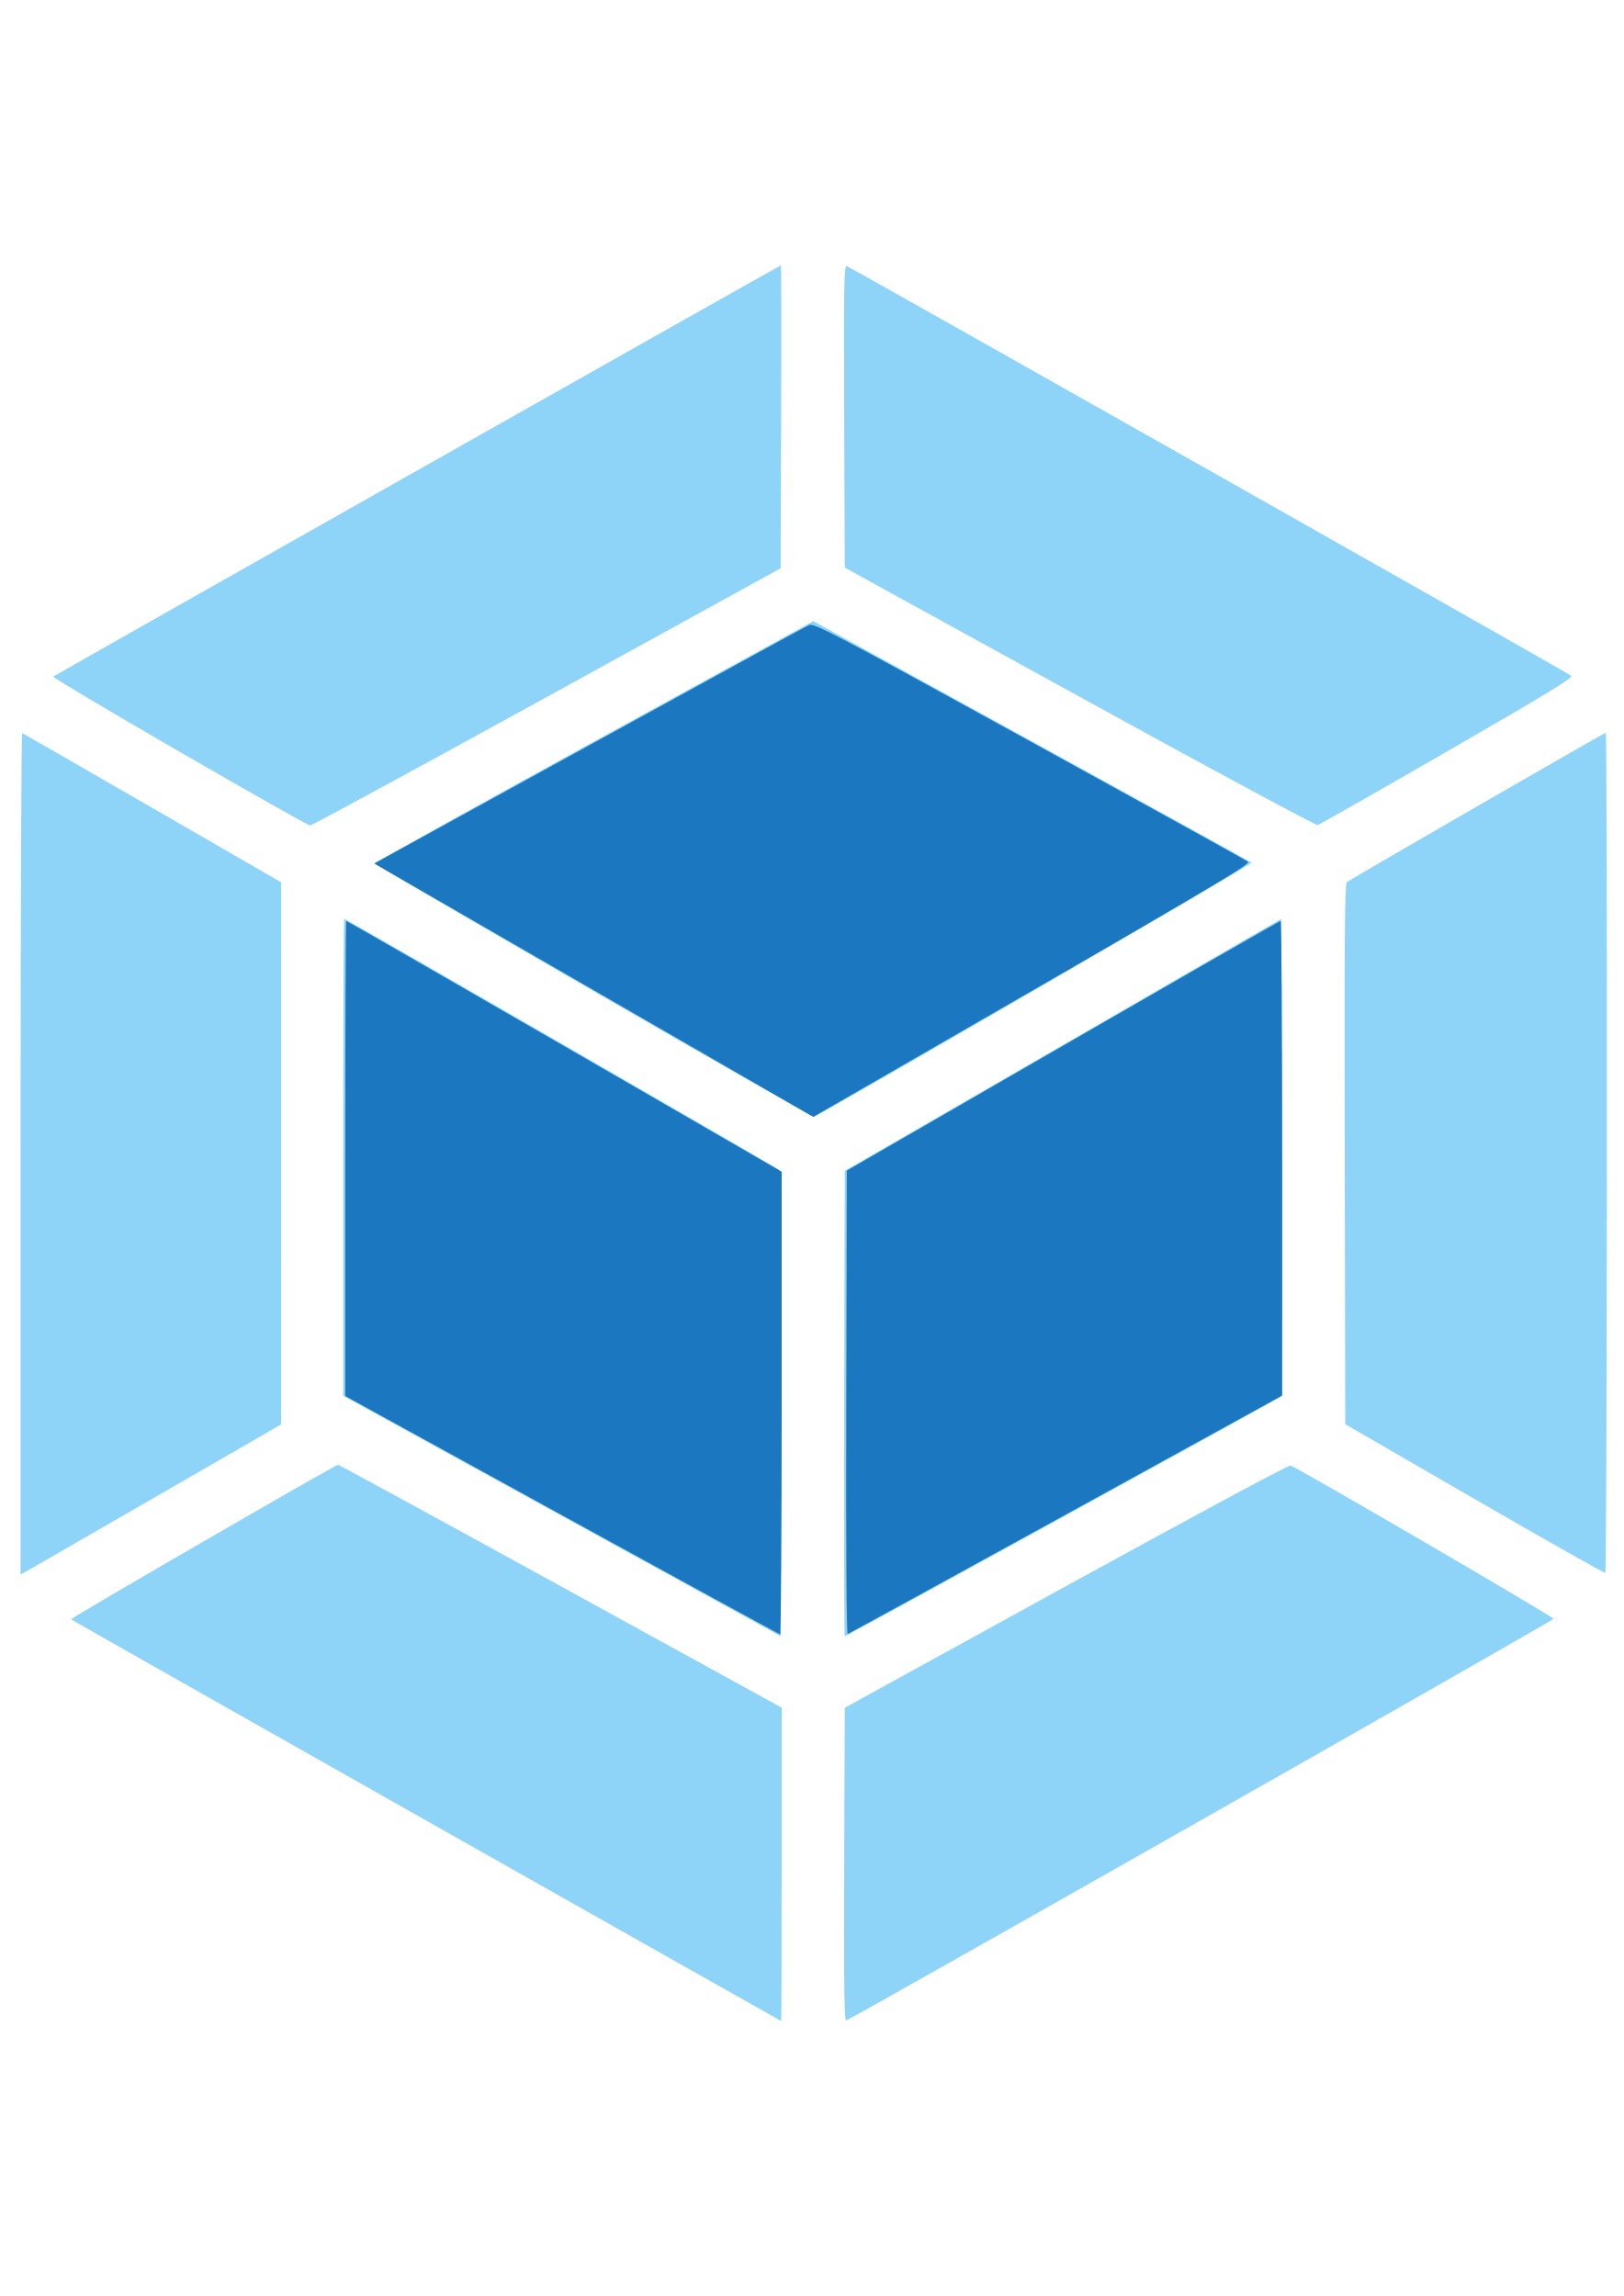
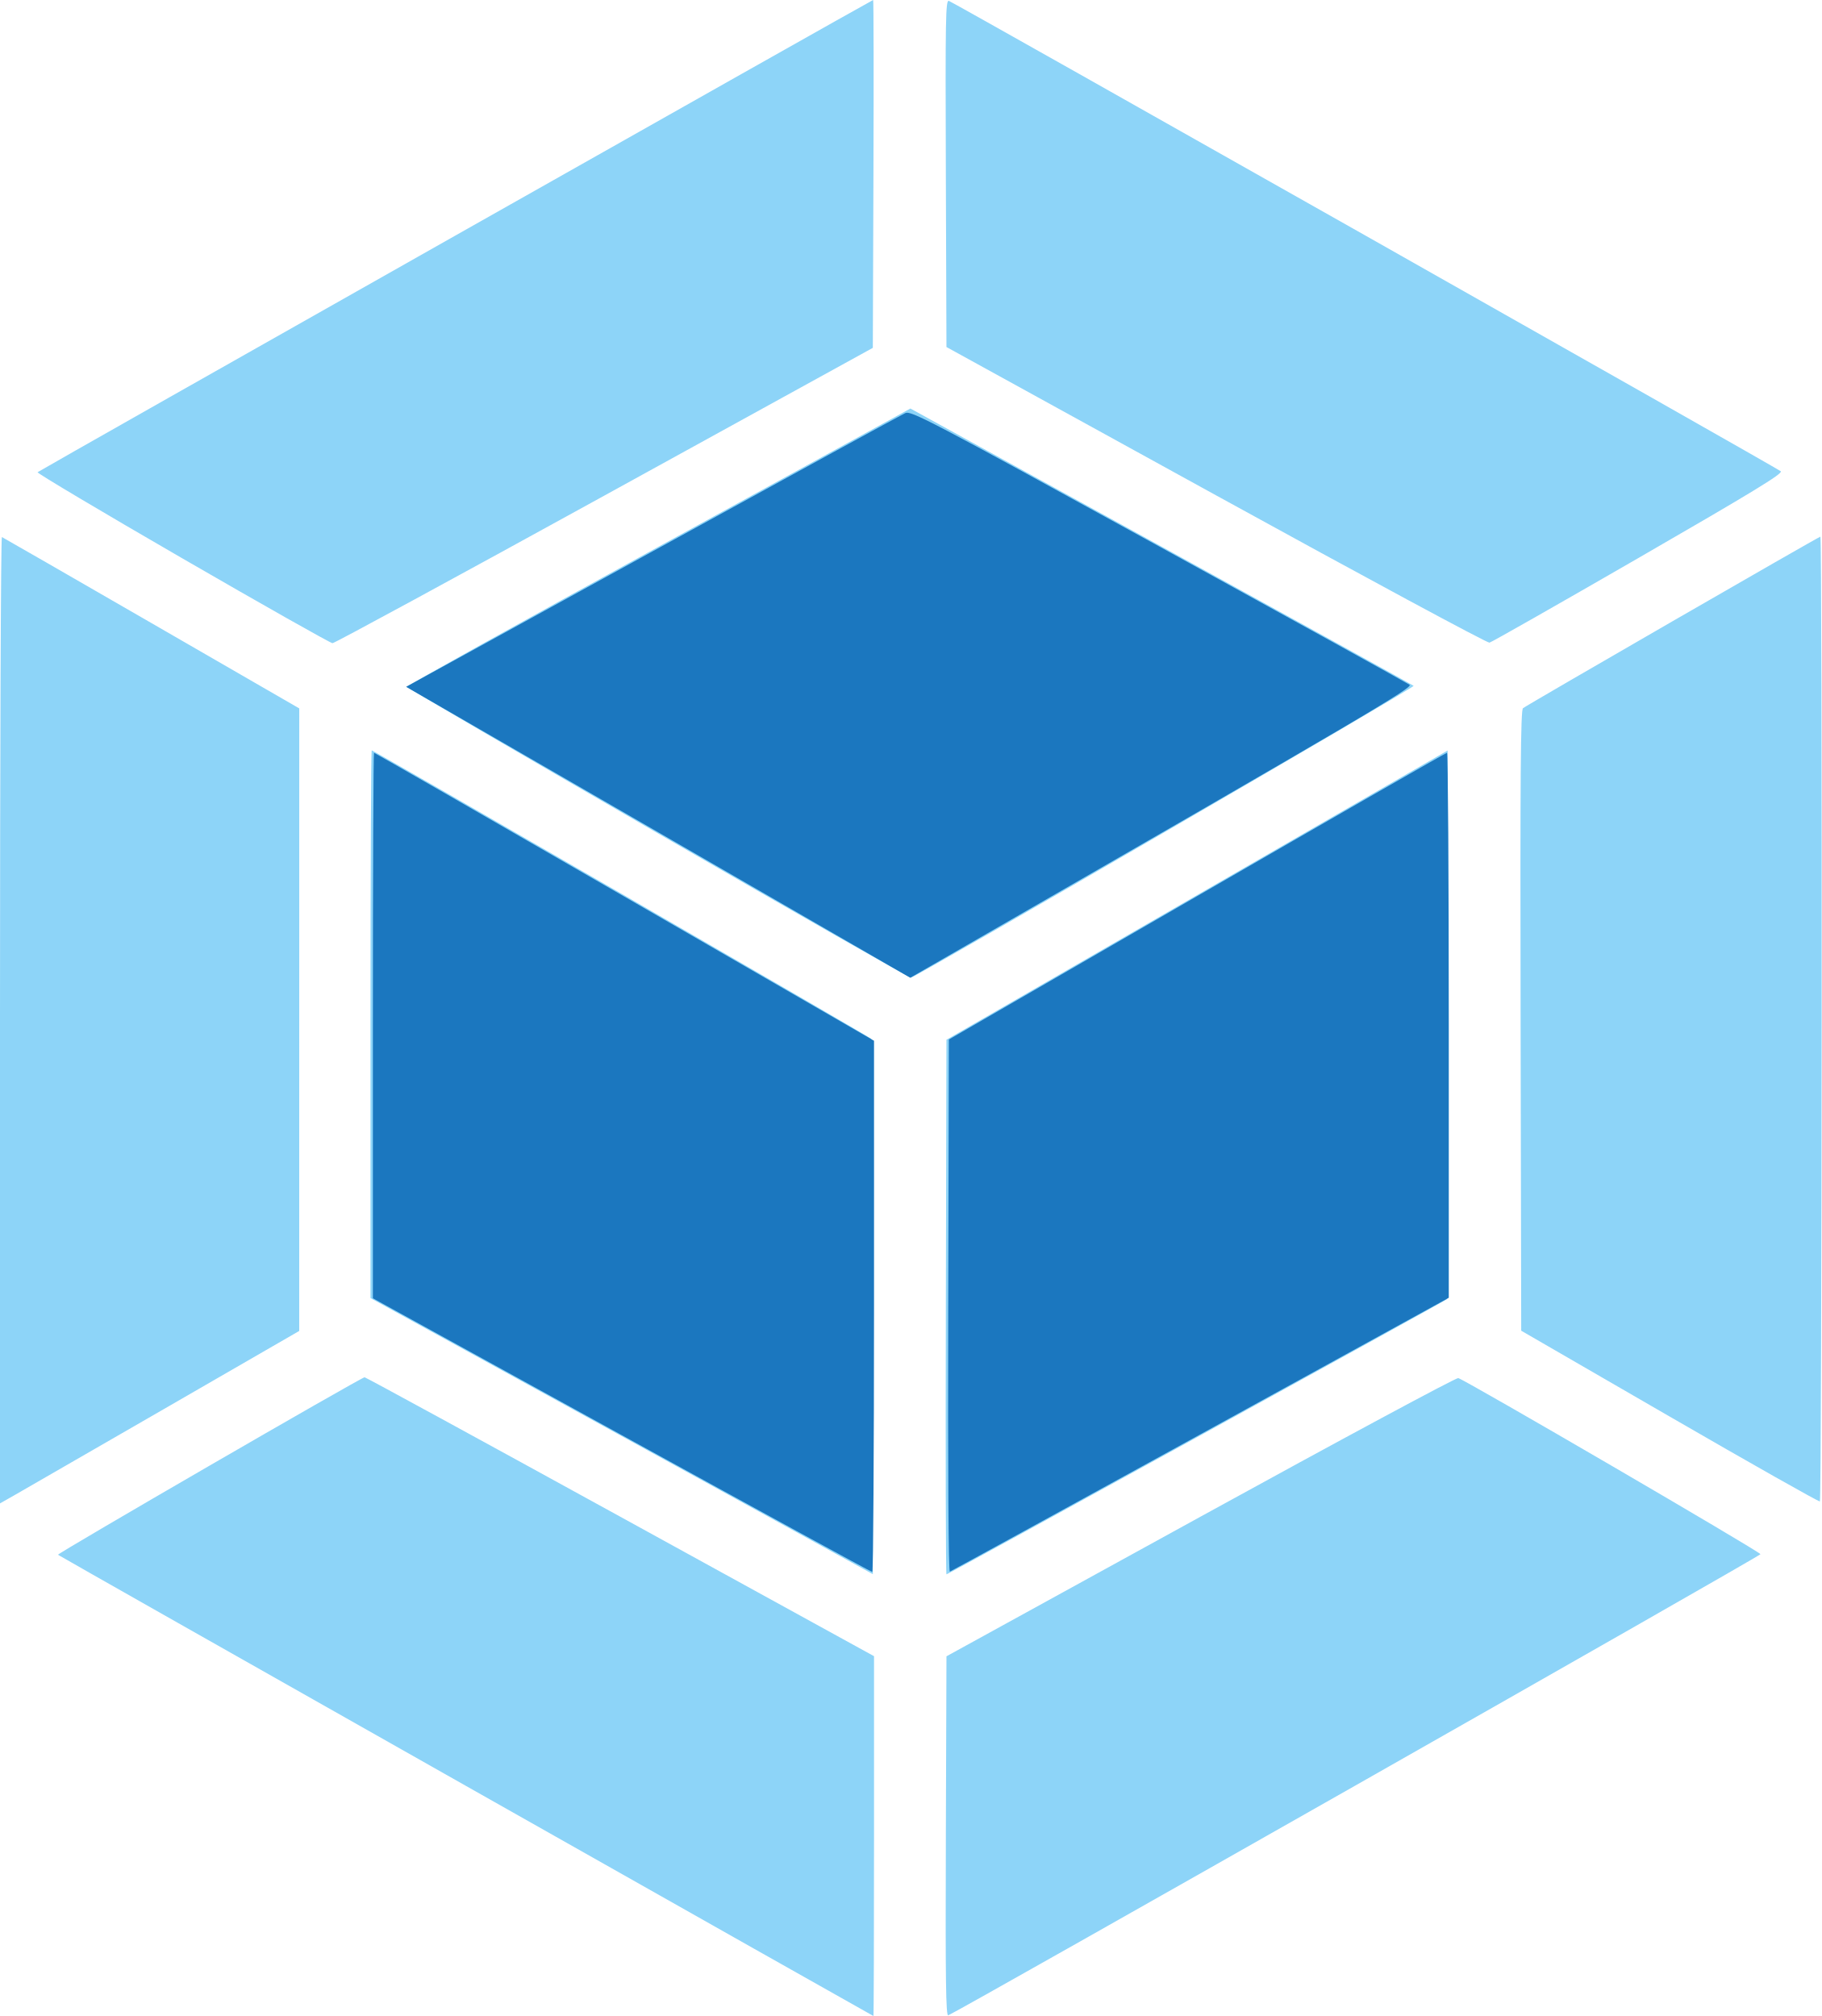
- <svg xmlns="http://www.w3.org/2000/svg" width="210mm" height="297mm" viewBox="0 0 210 297" version="1.1" id="svg8">
+ <svg xmlns="http://www.w3.org/2000/svg" width="205.167mm" height="227.097mm" viewBox="0 0 205.167 227.097" version="1.1" id="svg8">
  <defs id="defs2" />
-   <g id="layer1" />
-   <g id="g4573">
+   <g id="layer1" transform="translate(-2.658078,-34.32964)" />
+   <g id="g4573" transform="translate(-2.658078,-34.32964)">
    <g id="g4697" transform="matrix(1.027076,0,0,1.027076,-4.089874,-0.1608999)" style="stroke-width:0.974">
      <path style="fill:#8dd4f8;stroke-width:0.974" d="M 57.664,229.454 C 33.123,215.576 12.992,204.168 12.928,204.104 c -0.128,-0.128 33.274,-19.467 33.623,-19.467 0.118,0 12.735,6.883 28.038,15.295 l 27.824,15.295 v 19.734 c 0,10.854 -0.029,19.733 -0.065,19.73 -0.036,-0.002 -20.144,-11.359 -44.684,-25.237 z m 52.626,5.543 0.067,-19.756 27.862,-15.317 c 15.324,-8.424 28.04,-15.264 28.258,-15.199 0.869,0.258 33.153,19.075 33.141,19.316 -0.011,0.205 -87.836,50.078 -89.067,50.578 -0.261,0.106 -0.314,-3.848 -0.26,-19.623 z M 74.741,191.094 47.199,175.956 V 145.918 c 0,-16.521 0.06,-30.038 0.134,-30.038 0.218,0 54.397,31.289 54.755,31.621 0.259,0.241 0.313,6.359 0.26,29.517 l -0.066,29.213 z m 35.549,-14.159 0.066,-29.318 27.477,-15.861 27.477,-15.861 0.066,29.994 c 0.036,16.497 -0.022,30.078 -0.13,30.18 -0.249,0.236 -54.708,30.184 -54.888,30.184 -0.073,0 -0.104,-13.193 -0.067,-29.318 z M 6.57,145.434 c 0,-29.17 0.094,-52.998 0.209,-52.95 0.115,0.048 7.499,4.296 16.408,9.44 l 16.199,9.353 -0.002,34.14 -0.002,34.14 -14.887,8.595 c -8.188,4.727 -15.57,8.982 -16.406,9.456 l -1.519,0.862 z m 183.09,43.511 -16.278,-9.415 -0.066,-34.006 c -0.052,-27.008 0.001,-34.06 0.26,-34.269 0.443,-0.357 32.435,-18.814 32.612,-18.814 0.219,0 0.164,105.696 -0.055,105.814 -0.107,0.058 -7.52,-4.131 -16.473,-9.31 z M 78.712,124.983 c -15.112,-8.734 -27.5,-15.967 -27.528,-16.073 -0.028,-0.106 12.384,-7.017 27.582,-15.358 l 27.634,-15.166 27.501,15.12 c 15.126,8.316 27.584,15.2 27.685,15.298 0.165,0.16 -54.449,31.871 -55.119,32.004 -0.153,0.03 -12.643,-7.091 -27.755,-15.825 z M 26.578,94.829 C 17.744,89.72 10.595,85.465 10.691,85.374 10.905,85.173 102.173,33.581 102.316,33.581 c 0.055,0 0.07,8.584 0.033,19.076 l -0.067,19.076 -29.43,16.199 c -16.186,8.909 -29.606,16.196 -29.821,16.193 -0.215,-0.003 -7.619,-4.186 -16.453,-9.296 z M 139.916,87.907 110.356,71.643 110.289,52.584 c -0.06,-17.116 -0.026,-19.044 0.336,-18.905 0.692,0.266 90.866,51.263 91.22,51.589 0.264,0.243 -3.033,2.253 -15.59,9.502 -8.759,5.057 -16.117,9.24 -16.352,9.297 -0.235,0.057 -13.729,-7.215 -29.987,-16.16 z" id="path4701" />
      <path style="fill:#1b77bf;stroke-width:0.974" d="m 74.741,190.979 -27.281,-15.004 v -29.917 c 0,-16.454 0.055,-29.917 0.122,-29.917 0.067,0 12.432,7.107 27.477,15.793 l 27.354,15.793 v 29.133 c 0,16.023 -0.088,29.131 -0.195,29.128 -0.107,-0.003 -12.472,-6.757 -27.477,-15.009 z m 35.81,-14.164 0.066,-29.222 27.216,-15.721 c 14.969,-8.647 27.304,-15.723 27.411,-15.726 0.107,-0.003 0.195,13.445 0.195,29.883 v 29.888 l -27.23,14.973 c -14.977,8.235 -27.342,15.012 -27.478,15.06 -0.156,0.055 -0.223,-10.757 -0.181,-29.135 z M 100.166,137.227 C 96.746,135.251 84.308,128.071 72.526,121.272 L 51.104,108.909 78.126,94.057 c 14.862,-8.169 27.33,-14.993 27.708,-15.164 0.644,-0.292 2.344,0.601 27.788,14.588 14.906,8.194 27.289,15.036 27.517,15.203 0.41,0.3 -4.602,3.248 -48.592,28.587 l -6.161,3.549 z" id="path4699" />
    </g>
  </g>
</svg>
